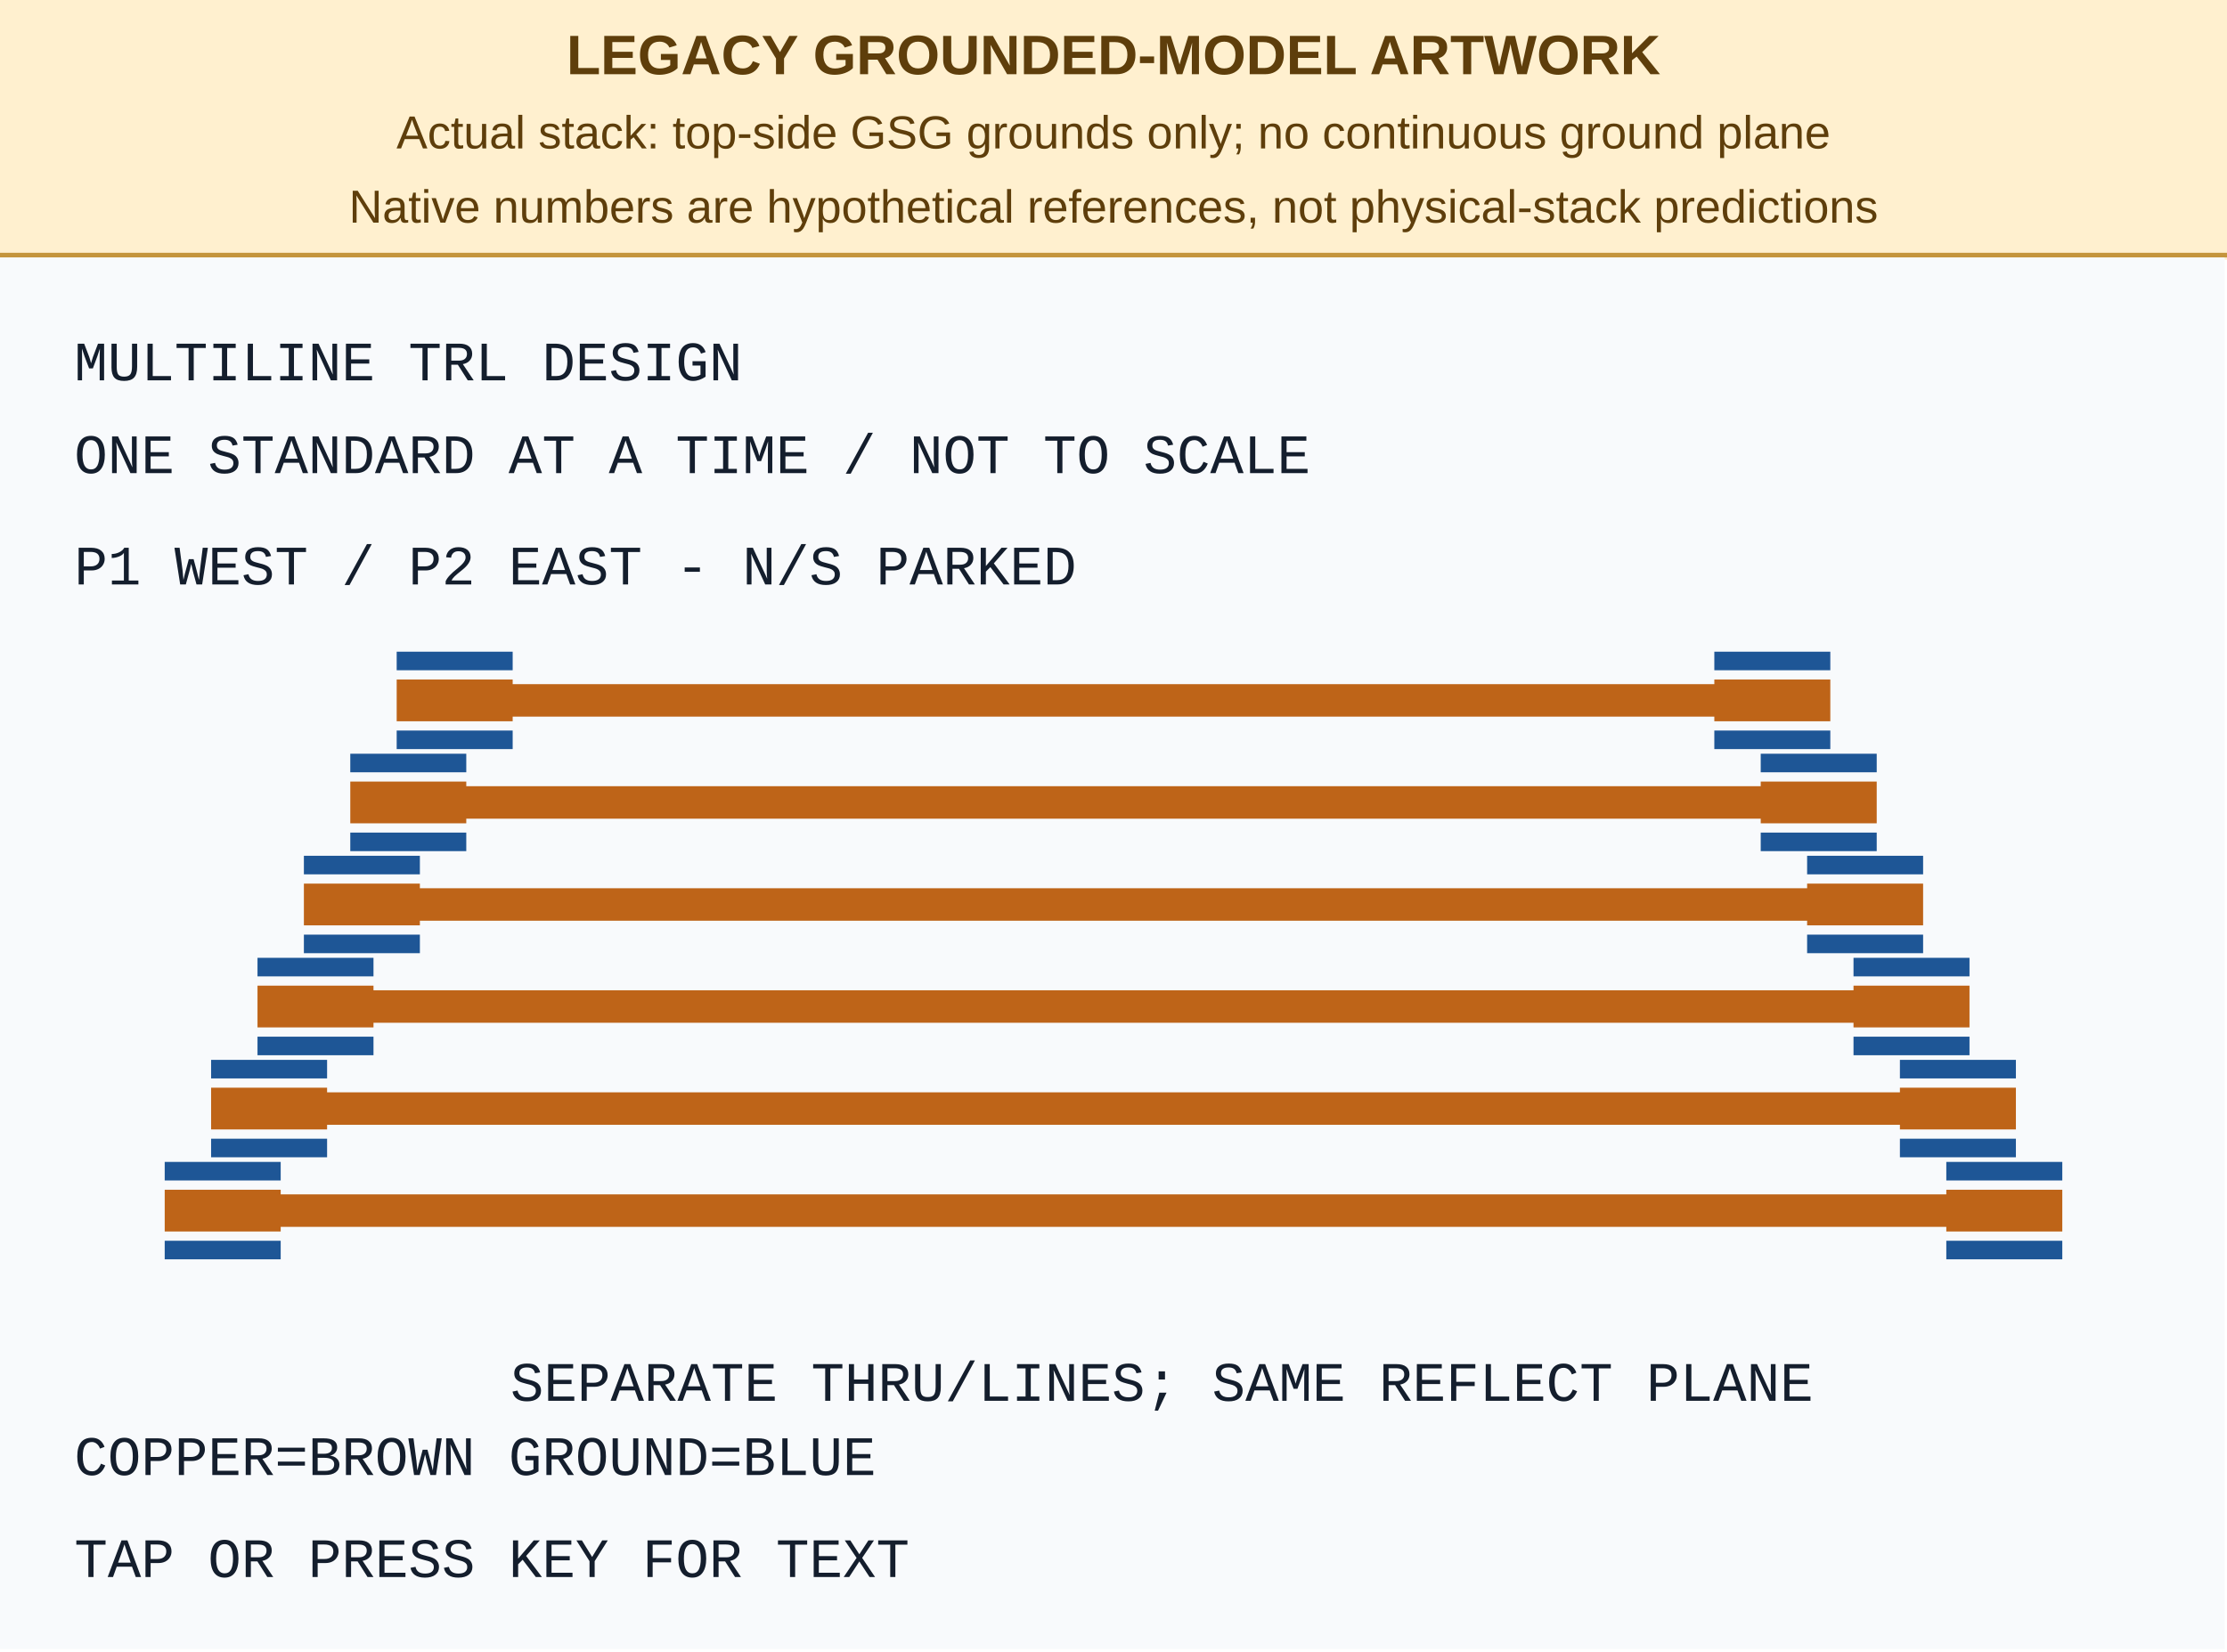
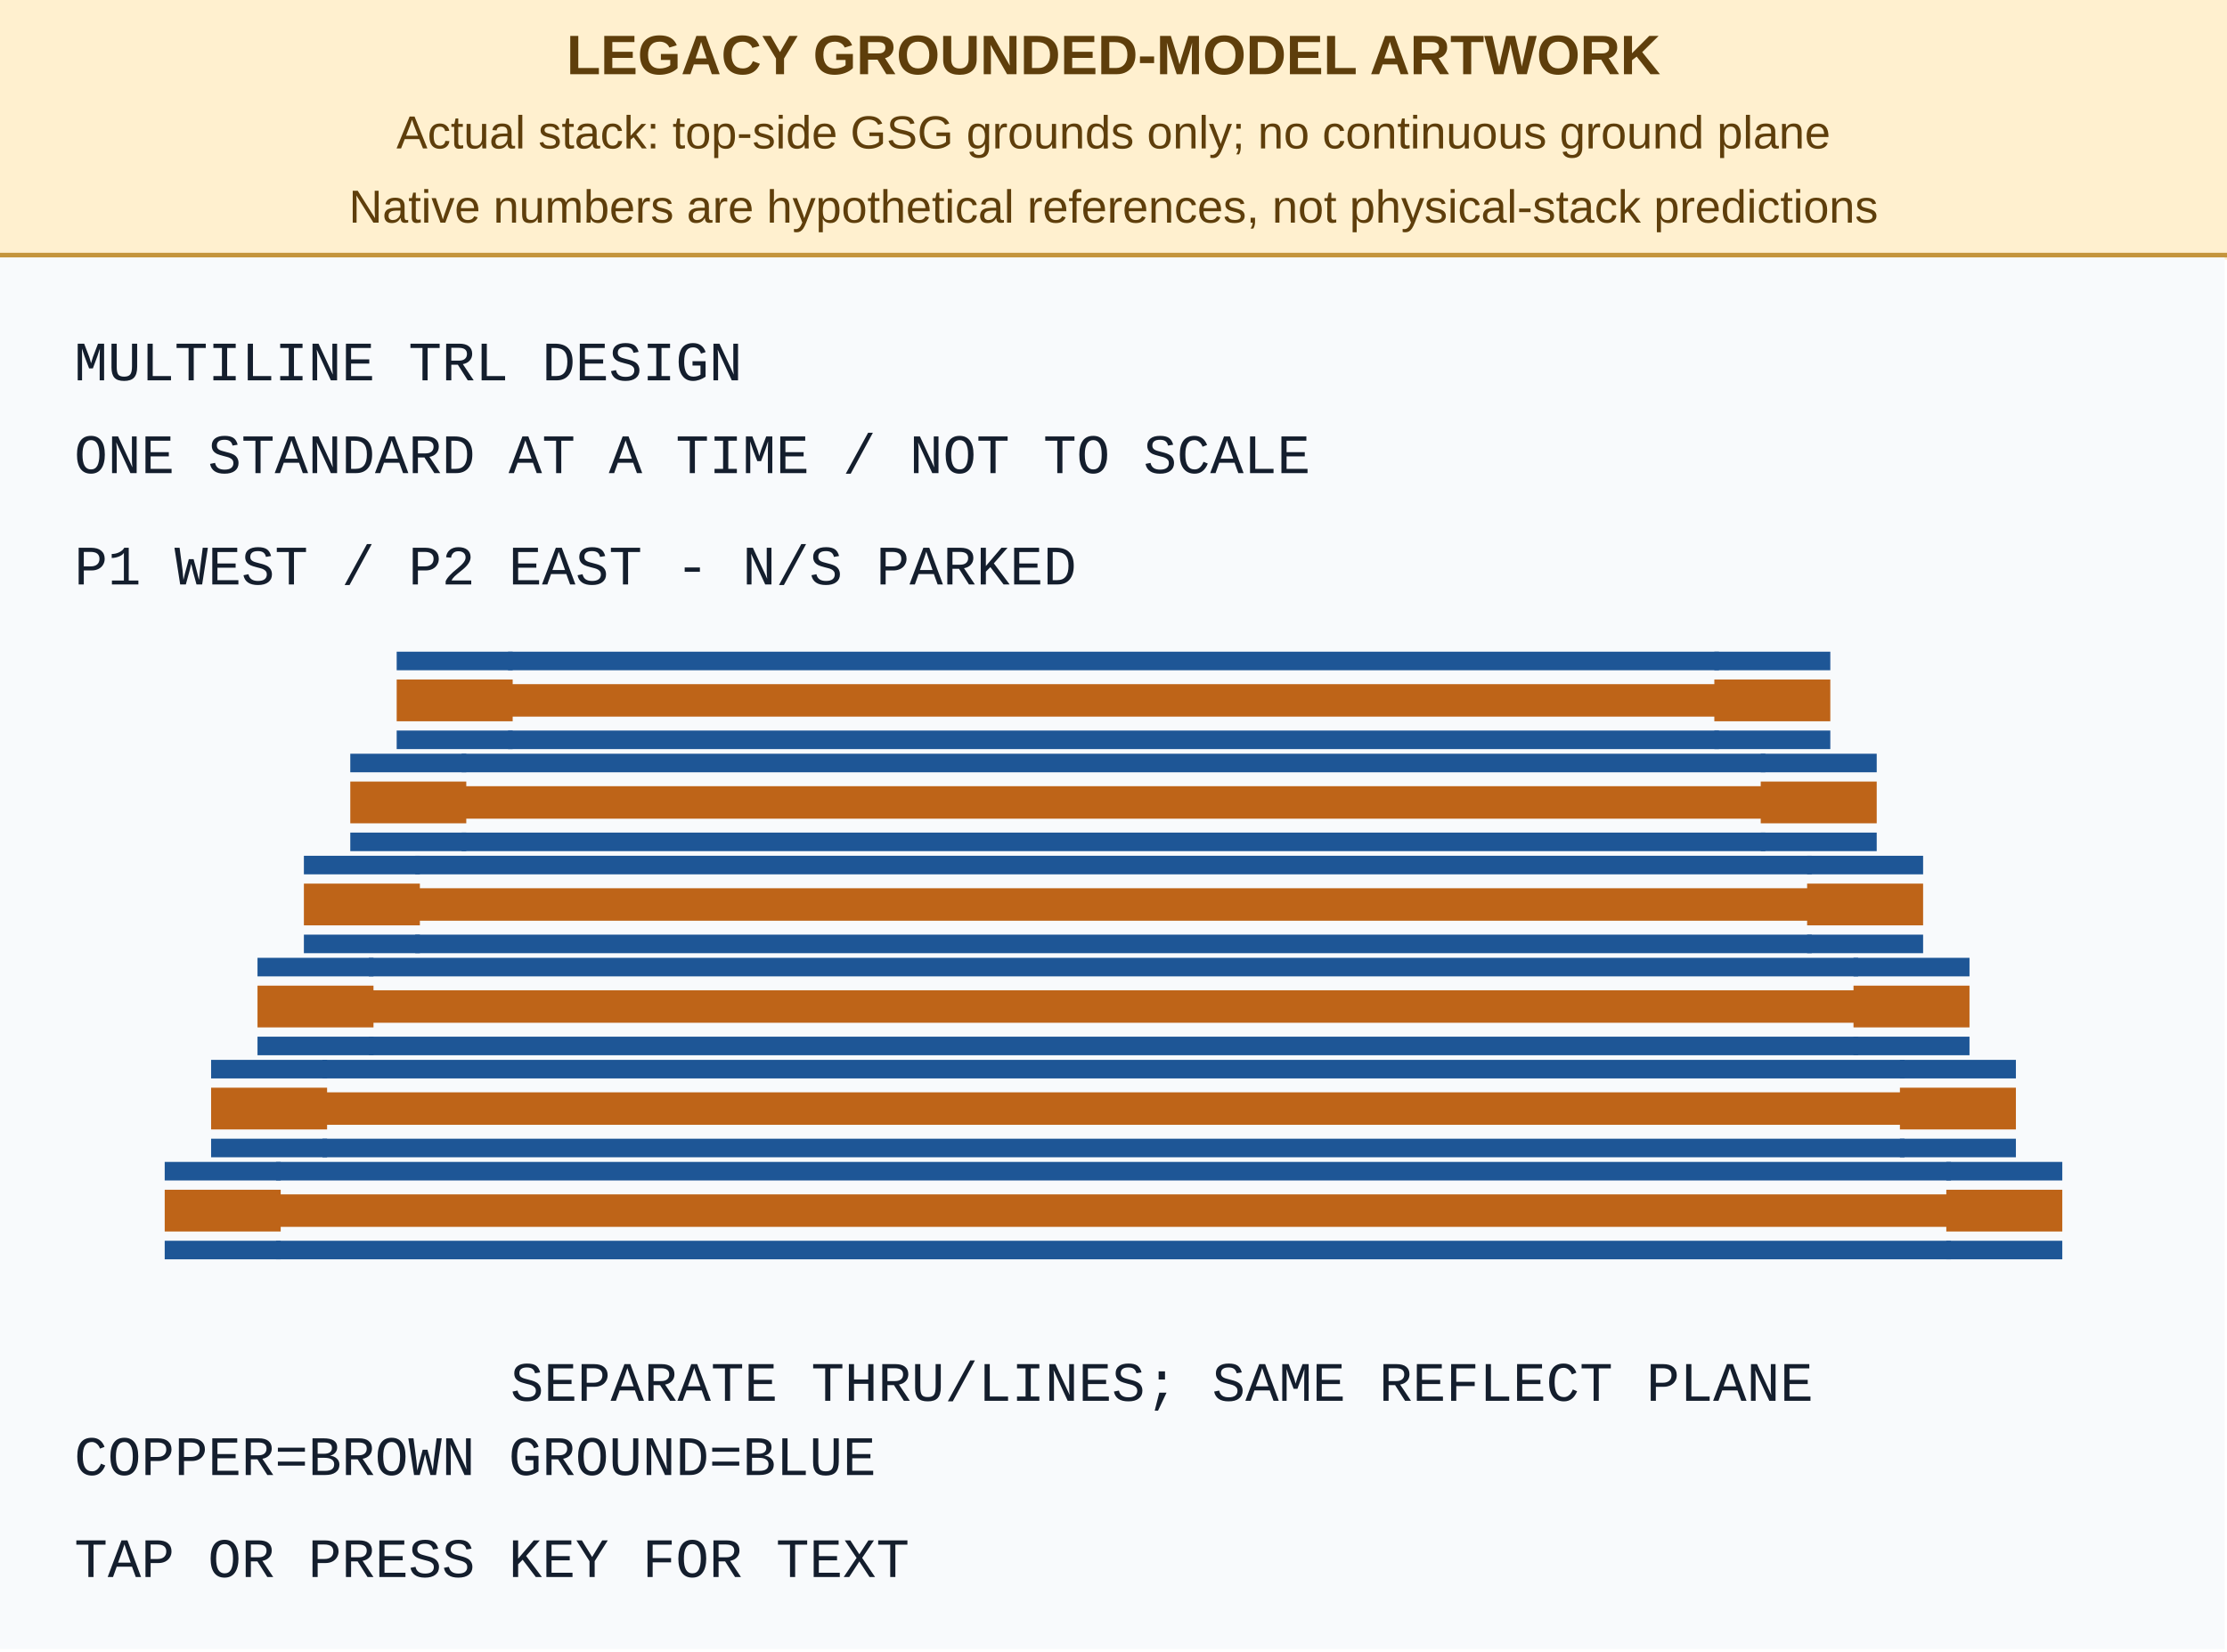
<svg xmlns="http://www.w3.org/2000/svg" width="480" height="356" viewBox="0 0 480 356">
  <rect width="480" height="56" fill="#fff0cf" />
  <path d="M0 55H480" stroke="#c4953d" />
  <text x="240" y="16" text-anchor="middle" fill="#5e3e0b" font-family="Arial,sans-serif" font-size="12" font-weight="bold">LEGACY GROUNDED-MODEL ARTWORK</text>
  <text x="240" y="32" text-anchor="middle" fill="#5e3e0b" font-family="Arial,sans-serif" font-size="10">Actual stack: top-side GSG grounds only; no continuous ground plane</text>
  <text x="240" y="48" text-anchor="middle" fill="#5e3e0b" font-family="Arial,sans-serif" font-size="10">Native numbers are hypothetical references, not physical-stack predictions</text>
  <g transform="translate(0 56)">
    <rect x="0" y="0" width="479" height="299" fill="rgb(248,250,252)" stroke="rgb(248,250,252)" />
    <text x="16" y="26" fill="rgb(20,30,45)" font-family="Courier New,monospace" font-size="12">MULTILINE TRL DESIGN</text>
    <text x="16" y="46" fill="rgb(20,30,45)" font-family="Courier New,monospace" font-size="12">ONE STANDARD AT A TIME / NOT TO SCALE</text>
    <text x="16" y="70" fill="rgb(20,30,45)" font-family="Courier New,monospace" font-size="12">P1 WEST / P2 EAST - N/S PARKED</text>
    <rect x="110" y="92" width="260" height="6" fill="rgb(190,100,24)" stroke="rgb(190,100,24)" />
    <rect x="86" y="91" width="24" height="8" fill="rgb(190,100,24)" stroke="rgb(190,100,24)" />
    <rect x="86" y="85" width="24" height="3" fill="rgb(30,86,150)" stroke="rgb(30,86,150)" />
    <rect x="86" y="102" width="24" height="3" fill="rgb(30,86,150)" stroke="rgb(30,86,150)" />
    <rect x="370" y="91" width="24" height="8" fill="rgb(190,100,24)" stroke="rgb(190,100,24)" />
    <rect x="370" y="85" width="24" height="3" fill="rgb(30,86,150)" stroke="rgb(30,86,150)" />
    <rect x="370" y="102" width="24" height="3" fill="rgb(30,86,150)" stroke="rgb(30,86,150)" />
+     <rect x="110" y="85" width="260" height="3" fill="rgb(30,86,150)" stroke="rgb(30,86,150)" />
+     <rect x="110" y="102" width="260" height="3" fill="rgb(30,86,150)" stroke="rgb(30,86,150)" />
    <rect x="100" y="114" width="280" height="6" fill="rgb(190,100,24)" stroke="rgb(190,100,24)" />
    <rect x="76" y="113" width="24" height="8" fill="rgb(190,100,24)" stroke="rgb(190,100,24)" />
    <rect x="76" y="107" width="24" height="3" fill="rgb(30,86,150)" stroke="rgb(30,86,150)" />
    <rect x="76" y="124" width="24" height="3" fill="rgb(30,86,150)" stroke="rgb(30,86,150)" />
    <rect x="380" y="113" width="24" height="8" fill="rgb(190,100,24)" stroke="rgb(190,100,24)" />
    <rect x="380" y="107" width="24" height="3" fill="rgb(30,86,150)" stroke="rgb(30,86,150)" />
    <rect x="380" y="124" width="24" height="3" fill="rgb(30,86,150)" stroke="rgb(30,86,150)" />
+     <rect x="100" y="107" width="280" height="3" fill="rgb(30,86,150)" stroke="rgb(30,86,150)" />
+     <rect x="100" y="124" width="280" height="3" fill="rgb(30,86,150)" stroke="rgb(30,86,150)" />
    <rect x="90" y="136" width="300" height="6" fill="rgb(190,100,24)" stroke="rgb(190,100,24)" />
    <rect x="66" y="135" width="24" height="8" fill="rgb(190,100,24)" stroke="rgb(190,100,24)" />
    <rect x="66" y="129" width="24" height="3" fill="rgb(30,86,150)" stroke="rgb(30,86,150)" />
    <rect x="66" y="146" width="24" height="3" fill="rgb(30,86,150)" stroke="rgb(30,86,150)" />
    <rect x="390" y="135" width="24" height="8" fill="rgb(190,100,24)" stroke="rgb(190,100,24)" />
    <rect x="390" y="129" width="24" height="3" fill="rgb(30,86,150)" stroke="rgb(30,86,150)" />
    <rect x="390" y="146" width="24" height="3" fill="rgb(30,86,150)" stroke="rgb(30,86,150)" />
+     <rect x="90" y="129" width="300" height="3" fill="rgb(30,86,150)" stroke="rgb(30,86,150)" />
+     <rect x="90" y="146" width="300" height="3" fill="rgb(30,86,150)" stroke="rgb(30,86,150)" />
    <rect x="80" y="158" width="320" height="6" fill="rgb(190,100,24)" stroke="rgb(190,100,24)" />
    <rect x="56" y="157" width="24" height="8" fill="rgb(190,100,24)" stroke="rgb(190,100,24)" />
    <rect x="56" y="151" width="24" height="3" fill="rgb(30,86,150)" stroke="rgb(30,86,150)" />
    <rect x="56" y="168" width="24" height="3" fill="rgb(30,86,150)" stroke="rgb(30,86,150)" />
    <rect x="400" y="157" width="24" height="8" fill="rgb(190,100,24)" stroke="rgb(190,100,24)" />
    <rect x="400" y="151" width="24" height="3" fill="rgb(30,86,150)" stroke="rgb(30,86,150)" />
    <rect x="400" y="168" width="24" height="3" fill="rgb(30,86,150)" stroke="rgb(30,86,150)" />
+     <rect x="80" y="151" width="320" height="3" fill="rgb(30,86,150)" stroke="rgb(30,86,150)" />
+     <rect x="80" y="168" width="320" height="3" fill="rgb(30,86,150)" stroke="rgb(30,86,150)" />
    <rect x="70" y="180" width="340" height="6" fill="rgb(190,100,24)" stroke="rgb(190,100,24)" />
    <rect x="46" y="179" width="24" height="8" fill="rgb(190,100,24)" stroke="rgb(190,100,24)" />
    <rect x="46" y="173" width="24" height="3" fill="rgb(30,86,150)" stroke="rgb(30,86,150)" />
    <rect x="46" y="190" width="24" height="3" fill="rgb(30,86,150)" stroke="rgb(30,86,150)" />
    <rect x="410" y="179" width="24" height="8" fill="rgb(190,100,24)" stroke="rgb(190,100,24)" />
    <rect x="410" y="173" width="24" height="3" fill="rgb(30,86,150)" stroke="rgb(30,86,150)" />
    <rect x="410" y="190" width="24" height="3" fill="rgb(30,86,150)" stroke="rgb(30,86,150)" />
+     <rect x="70" y="173" width="340" height="3" fill="rgb(30,86,150)" stroke="rgb(30,86,150)" />
+     <rect x="70" y="190" width="340" height="3" fill="rgb(30,86,150)" stroke="rgb(30,86,150)" />
    <rect x="60" y="202" width="360" height="6" fill="rgb(190,100,24)" stroke="rgb(190,100,24)" />
    <rect x="36" y="201" width="24" height="8" fill="rgb(190,100,24)" stroke="rgb(190,100,24)" />
    <rect x="36" y="195" width="24" height="3" fill="rgb(30,86,150)" stroke="rgb(30,86,150)" />
    <rect x="36" y="212" width="24" height="3" fill="rgb(30,86,150)" stroke="rgb(30,86,150)" />
    <rect x="420" y="201" width="24" height="8" fill="rgb(190,100,24)" stroke="rgb(190,100,24)" />
    <rect x="420" y="195" width="24" height="3" fill="rgb(30,86,150)" stroke="rgb(30,86,150)" />
    <rect x="420" y="212" width="24" height="3" fill="rgb(30,86,150)" stroke="rgb(30,86,150)" />
+     <rect x="60" y="195" width="360" height="3" fill="rgb(30,86,150)" stroke="rgb(30,86,150)" />
+     <rect x="60" y="212" width="360" height="3" fill="rgb(30,86,150)" stroke="rgb(30,86,150)" />
    <text x="110" y="246" fill="rgb(20,30,45)" font-family="Courier New,monospace" font-size="12">SEPARATE THRU/LINES; SAME REFLECT PLANE</text>
    <text x="16" y="262" fill="rgb(20,30,45)" font-family="Courier New,monospace" font-size="12">COPPER=BROWN GROUND=BLUE</text>
    <text x="16" y="284" fill="rgb(20,30,45)" font-family="Courier New,monospace" font-size="12">TAP OR PRESS KEY FOR TEXT</text>
  </g>
</svg>
